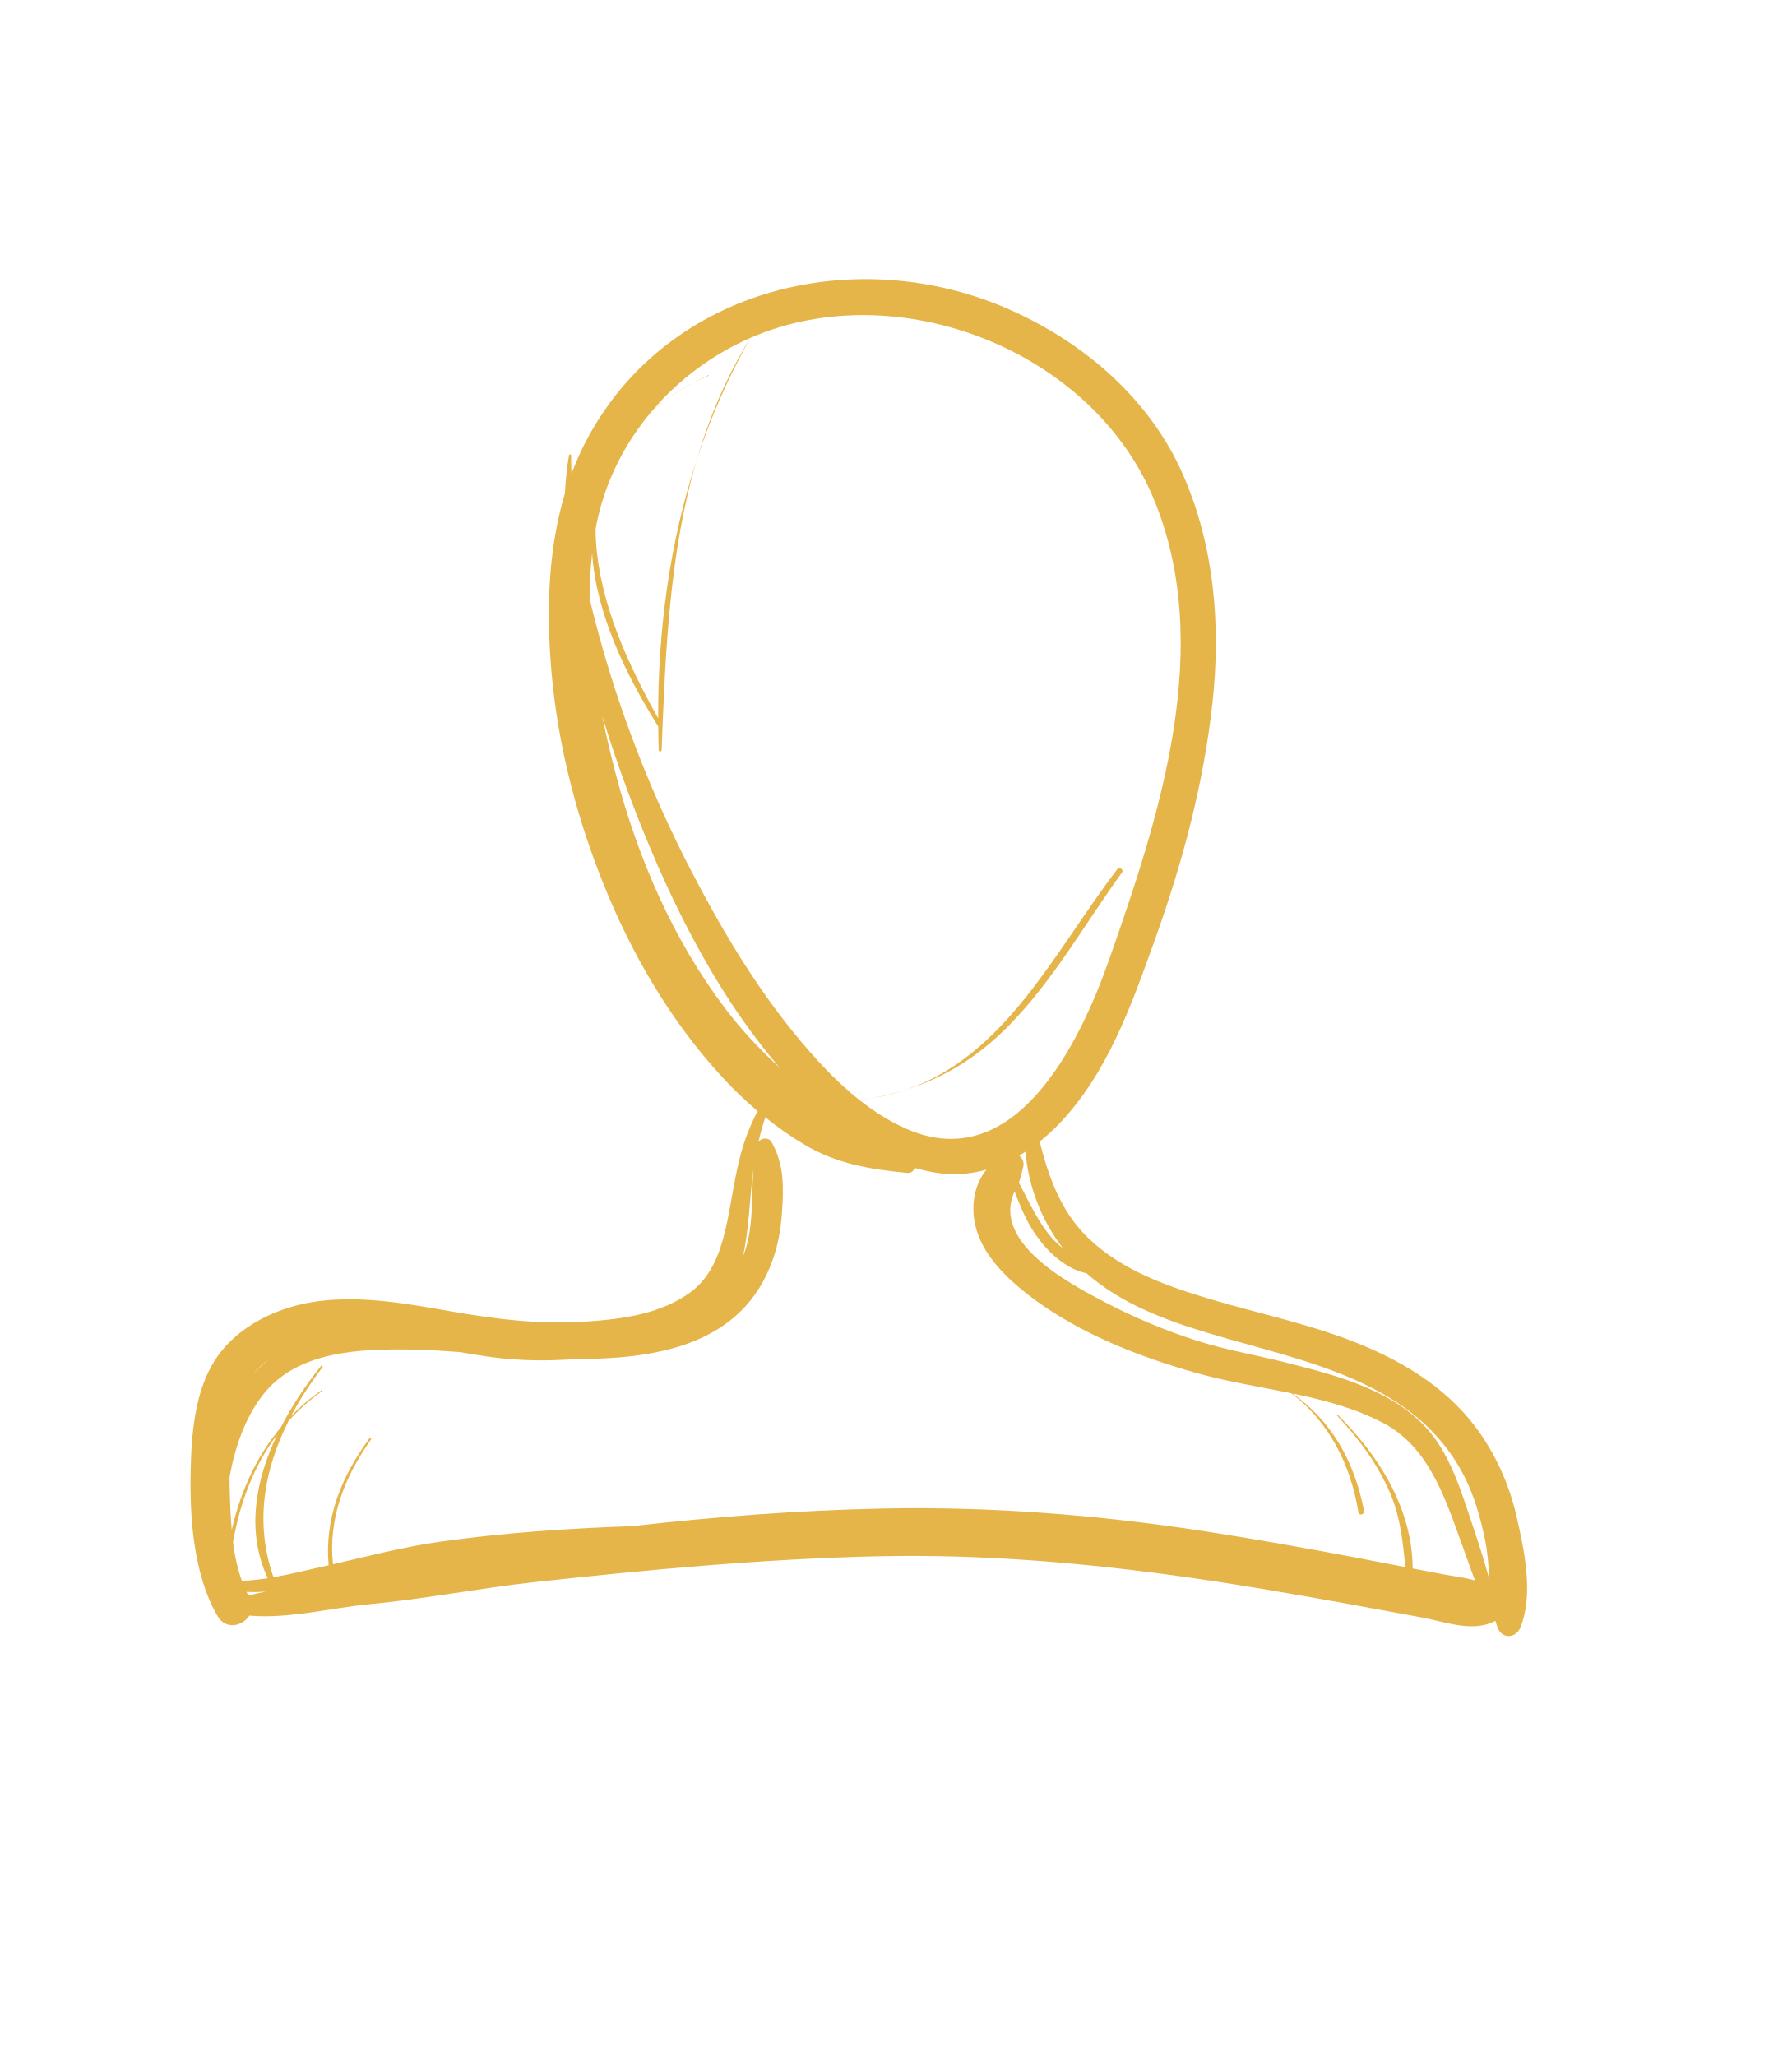
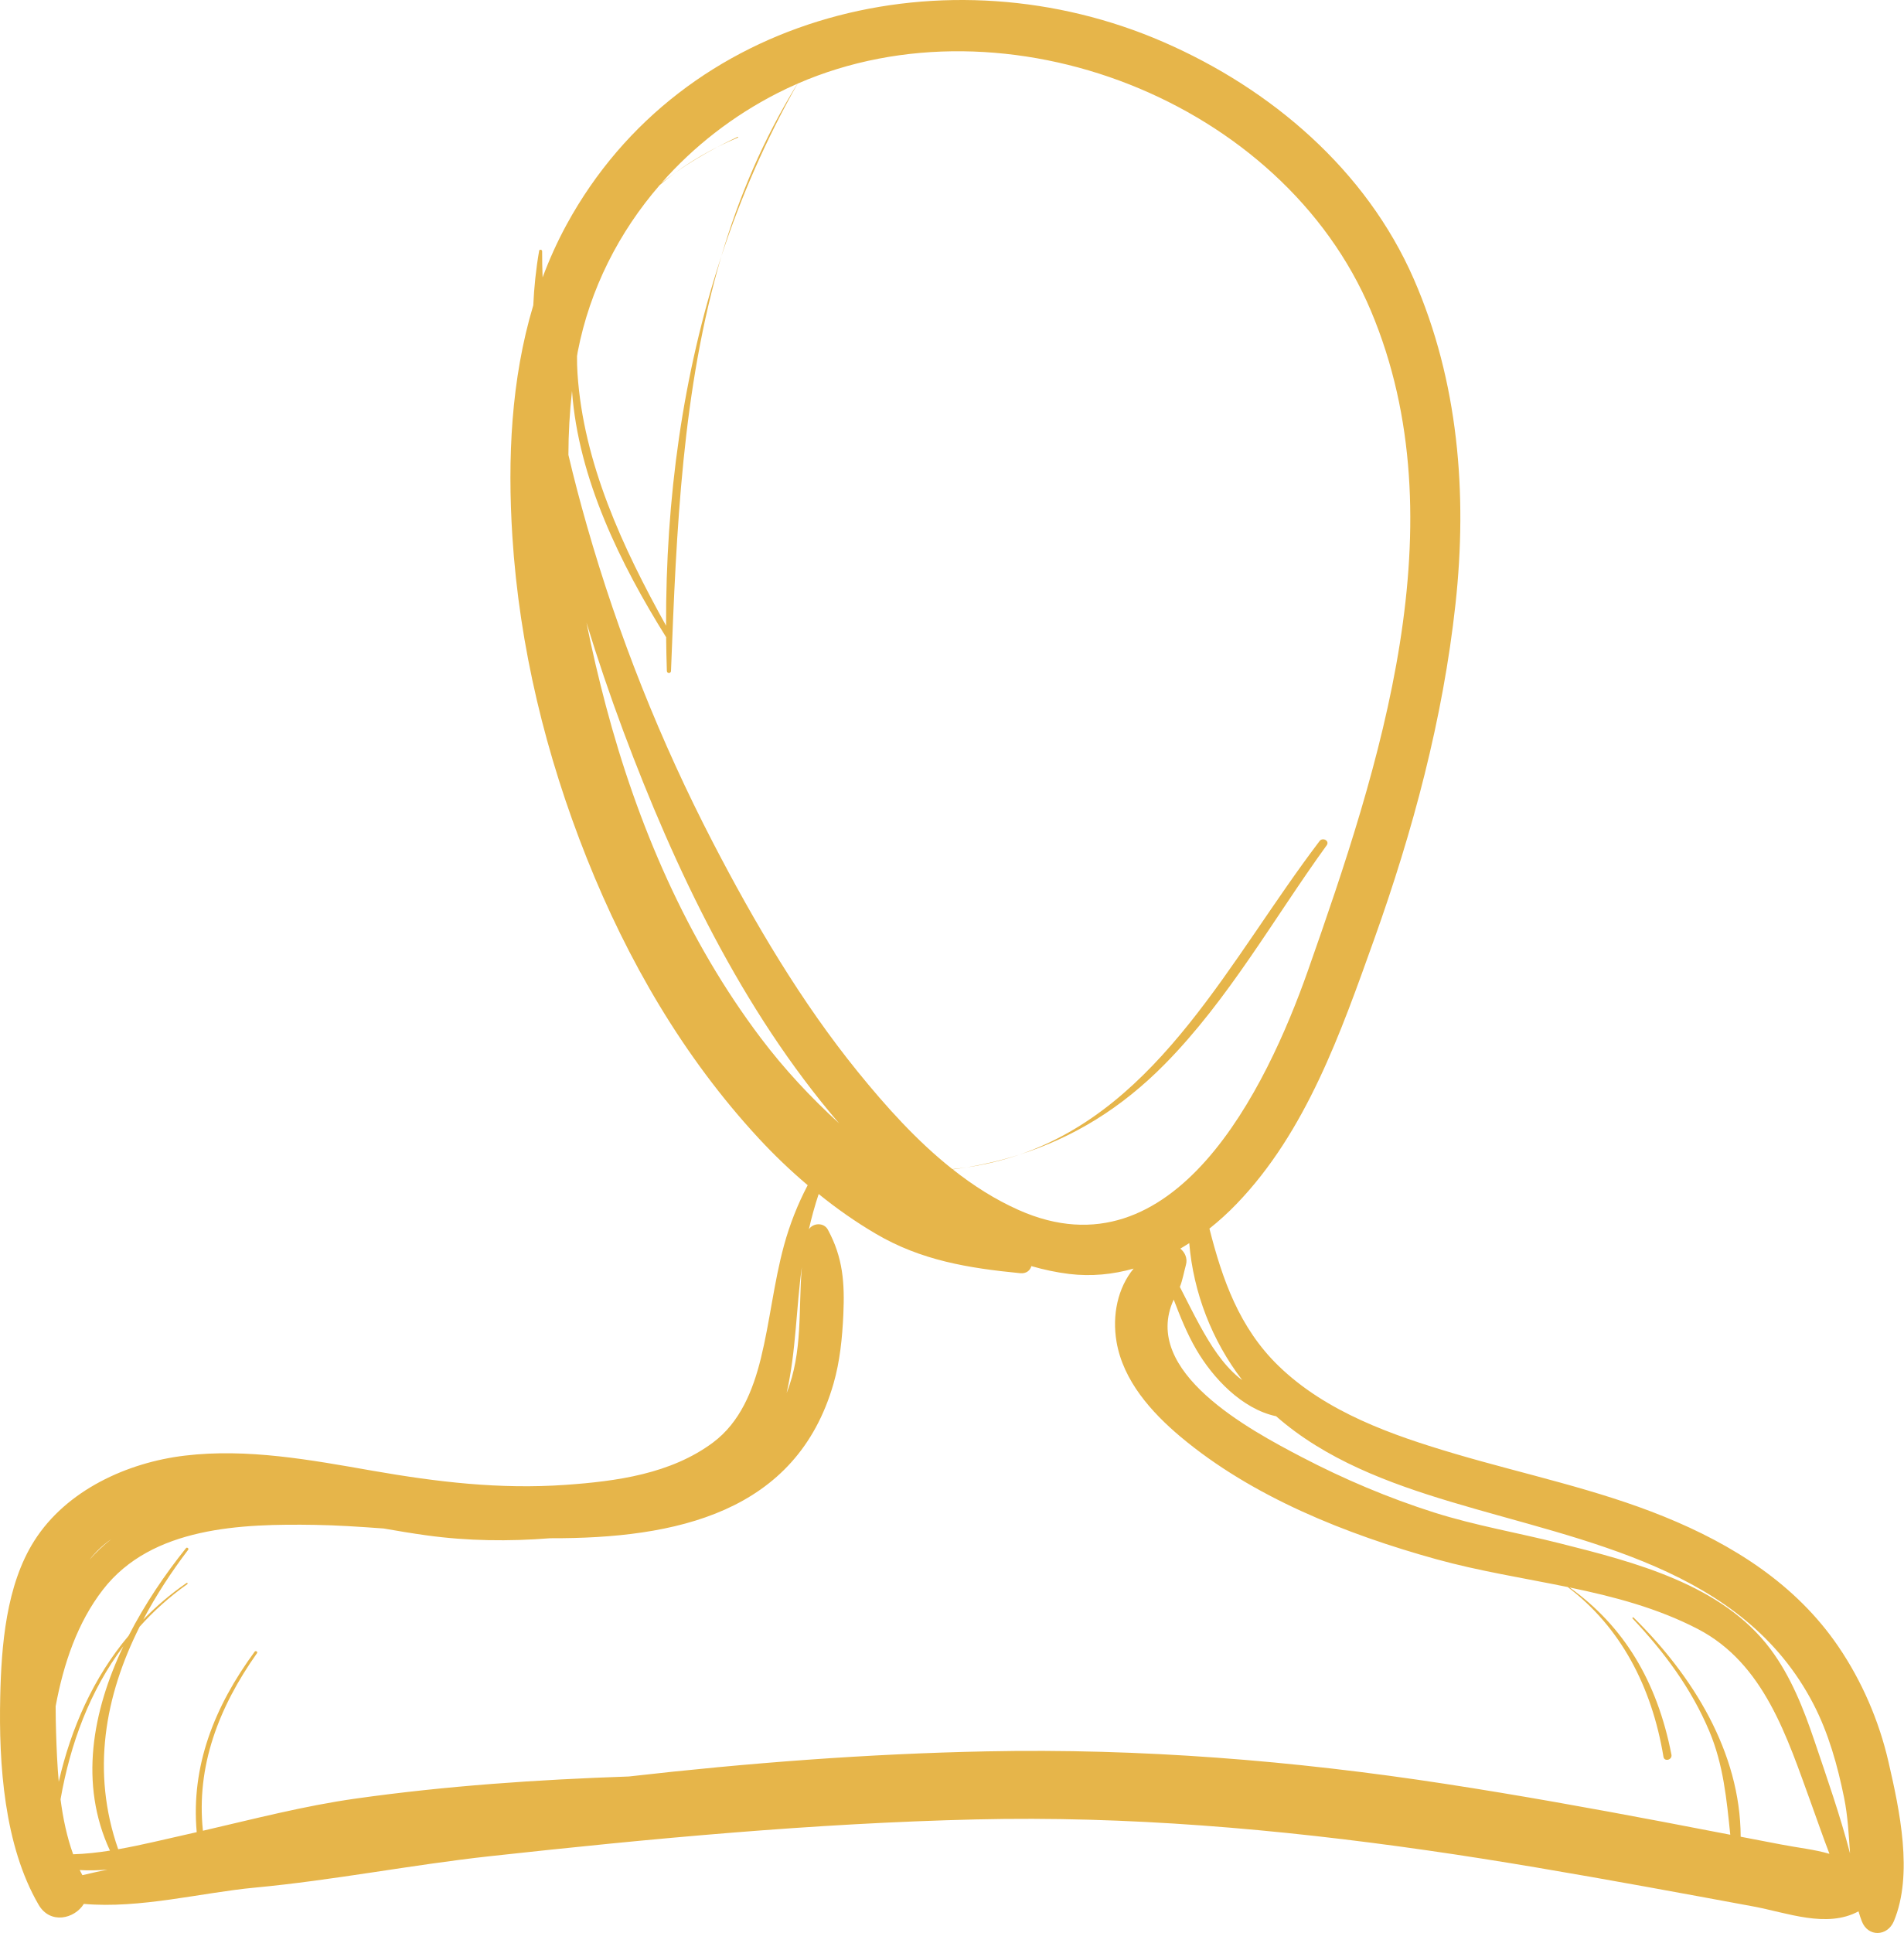
- <svg xmlns="http://www.w3.org/2000/svg" version="1.1" id="Camada_1" x="0px" y="0px" width="112.963px" height="129.629px" viewBox="0 0 112.963 129.629" enable-background="new 0 0 112.963 129.629" xml:space="preserve">
-   <g>
-     <path fill="#E6B54A" d="M95.609,95.569c-0.416-1.807-1.172-3.563-2.217-5.096c-1.877-2.758-4.676-4.517-7.715-5.751   c-2.986-1.213-6.164-1.869-9.246-2.778c-2.783-0.821-5.711-1.841-7.83-3.901c-1.729-1.68-2.479-3.818-3.051-6.068   c0.425-0.338,0.827-0.703,1.201-1.092c3.084-3.196,4.617-7.592,6.083-11.687c1.724-4.814,3.055-9.78,3.61-14.872   c0.532-4.872,0.129-9.856-1.848-14.378c-2.108-4.828-6.311-8.411-11.074-10.484c-9.512-4.144-21.291-1.347-26.428,8.076   c-0.414,0.76-0.765,1.541-1.063,2.338c-0.014-0.388-0.023-0.775-0.021-1.16c0-0.074-0.119-0.094-0.132-0.018   c-0.141,0.807-0.223,1.612-0.26,2.413c-0.986,3.283-1.143,6.793-0.926,10.219c0.31,4.896,1.481,9.698,3.294,14.249   c1.806,4.532,4.283,8.803,7.606,12.394c0.681,0.737,1.409,1.433,2.174,2.081c-0.443,0.843-0.795,1.735-1.049,2.665   c-0.449,1.646-0.619,3.352-1.026,5.008c-0.349,1.41-0.916,2.822-2.118,3.717c-1.864,1.389-4.274,1.715-6.529,1.873   c-2.913,0.205-5.684-0.127-8.55-0.627c-2.728-0.477-5.521-0.998-8.296-0.668c-2.551,0.303-5.248,1.53-6.669,3.77   c-1.25,1.971-1.458,4.642-1.508,6.906c-0.067,2.967,0.169,6.574,1.699,9.202c0.512,0.882,1.593,0.627,2.002-0.037   c2.481,0.221,5.219-0.5,7.565-0.72c3.472-0.324,6.93-1.009,10.402-1.39c7.14-0.782,14.337-1.459,21.521-1.629   c6.685-0.159,13.359,0.419,19.973,1.368c3.236,0.464,6.46,1.027,9.678,1.608c1.59,0.287,3.176,0.582,4.763,0.875   c1.503,0.278,3.249,0.979,4.66,0.217c0.043,0.146,0.089,0.291,0.144,0.434c0.271,0.717,1.139,0.682,1.422,0   C96.715,100.55,96.104,97.714,95.609,95.569z M92.289,93.019c0.67,1.292,1.068,2.725,1.357,4.145   c0.163,0.805,0.207,1.636,0.263,2.463c-0.44-1.684-1.026-3.355-1.578-4.986c-0.479-1.416-1.039-2.84-1.938-4.046   c-2.143-2.874-6.039-3.861-9.333-4.691c-1.859-0.469-3.743-0.786-5.572-1.367c-2.019-0.643-3.977-1.471-5.854-2.451   c-2.294-1.198-7.133-3.779-5.665-6.969c0.289,0.755,0.59,1.508,1.001,2.213c0.739,1.266,2.024,2.63,3.532,2.949   c2.195,1.926,4.977,2.959,7.74,3.789C82.174,85.852,89.153,86.975,92.289,93.019z M67.003,78.68   c-0.05-0.038-0.101-0.072-0.15-0.113c-0.735-0.611-1.255-1.449-1.712-2.276c-0.313-0.567-0.6-1.155-0.899-1.734   c0.124-0.317,0.177-0.644,0.271-0.988c0.075-0.271-0.046-0.546-0.251-0.708c0.134-0.078,0.264-0.16,0.395-0.244   C64.84,74.81,65.664,76.936,67.003,78.68z M37.333,34.901c0.278,3.886,2.157,7.685,4.167,10.9c0.005,0.497,0.015,0.994,0.032,1.492   c0.004,0.118,0.18,0.118,0.183,0c0.24-6.241,0.493-12.484,2.229-18.353c-1.722,5.235-2.464,10.761-2.447,16.35   c-1.914-3.443-3.659-7.187-3.921-11.158c-0.018-0.26-0.023-0.517-0.021-0.771c0.011-0.064,0.019-0.13,0.031-0.194   c0.539-2.779,1.826-5.299,3.633-7.382c0.238-0.202,0.481-0.398,0.736-0.583c-0.227,0.159-0.446,0.324-0.66,0.493   c1.426-1.621,3.168-2.973,5.123-3.97c0.294-0.15,0.593-0.291,0.894-0.422c-1.51,2.448-2.59,5.004-3.368,7.637   c0.865-2.631,1.983-5.186,3.374-7.64c9.234-4.02,21.469,0.756,25.384,10.062c3.943,9.373,0.388,20.167-2.791,29.194   c-1.837,5.213-5.925,13.661-12.803,10.597c-1.048-0.466-2.016-1.085-2.919-1.798c0.208-0.029,0.418-0.058,0.623-0.093   c-0.211,0.031-0.424,0.058-0.641,0.08c-1.574-1.245-2.947-2.779-4.186-4.307c-2.509-3.094-4.577-6.606-6.407-10.134   c-2.322-4.475-4.203-9.193-5.587-14.041c-0.292-1.023-0.569-2.07-0.818-3.13C37.175,36.781,37.229,35.836,37.333,34.901z    M45.695,63.546c-3.286-4.349-5.475-9.464-6.863-14.71c-0.316-1.197-0.608-2.429-0.859-3.681c0.493,1.612,1.038,3.21,1.625,4.787   c2.28,6.101,5.252,12.357,9.558,17.373C47.898,66.167,46.736,64.923,45.695,63.546z M50.779,72.202   c2.004,1.181,4.094,1.521,6.386,1.746c0.282,0.028,0.445-0.118,0.504-0.313c0.542,0.157,1.099,0.277,1.671,0.347   c0.982,0.12,1.941,0.021,2.854-0.237c-0.703,0.854-0.958,2.06-0.755,3.245c0.294,1.715,1.534,3.105,2.822,4.189   c3.187,2.677,7.36,4.328,11.333,5.429c1.892,0.524,3.869,0.832,5.818,1.232c2.328,1.762,3.721,4.391,4.238,7.514   c0.038,0.231,0.398,0.137,0.353-0.096c-0.64-3.279-2.126-5.696-4.507-7.4c1.961,0.406,3.891,0.913,5.674,1.838   c2.945,1.531,3.953,4.798,5.017,7.719c0.271,0.744,0.526,1.495,0.811,2.232c-0.667-0.196-1.401-0.27-2.154-0.416   c-0.593-0.113-1.185-0.227-1.776-0.341c-0.014-3.748-2.126-7.132-4.742-9.702c-0.028-0.027-0.07,0.015-0.044,0.043   c1.405,1.49,2.6,3.094,3.397,4.988c0.624,1.479,0.768,3.022,0.928,4.583c-0.985-0.19-1.97-0.38-2.954-0.567   c-3.21-0.608-6.429-1.188-9.659-1.684c-6.729-1.036-13.508-1.578-20.316-1.439c-5.274,0.106-10.572,0.514-15.831,1.112   c-4.046,0.138-8.085,0.413-12.098,0.979c-2.281,0.322-4.512,0.904-6.755,1.422c-0.301-2.858,0.696-5.457,2.395-7.861   c0.045-0.064-0.06-0.123-0.106-0.062c-1.784,2.429-2.826,5.063-2.564,7.986c-0.165,0.037-0.329,0.075-0.494,0.112   c-0.917,0.203-1.942,0.461-2.982,0.643c-1.199-3.432-0.591-6.788,0.95-9.85c0.615-0.685,1.313-1.318,2.111-1.883   c0.032-0.023,0.001-0.074-0.031-0.053c-0.714,0.49-1.347,1.036-1.92,1.622c0.564-1.07,1.24-2.104,1.989-3.09   c0.042-0.055-0.053-0.127-0.096-0.072c-0.928,1.154-1.821,2.471-2.54,3.875c-1.563,1.858-2.547,4.082-3.095,6.466   c-0.065-0.736-0.095-1.467-0.117-2.156c-0.012-0.385-0.02-0.781-0.02-1.185c0.352-1.901,0.97-3.708,2.092-5.159   c2.166-2.804,6.164-2.921,9.394-2.87c0.927,0.014,1.952,0.08,3.037,0.16c0.63,0.111,1.262,0.216,1.892,0.303   c1.824,0.252,3.653,0.273,5.476,0.128c5.565,0.021,10.903-1.126,12.547-6.851c0.283-0.984,0.385-2.027,0.432-3.046   c0.063-1.406-0.015-2.523-0.685-3.76c-0.179-0.329-0.657-0.302-0.841-0.015c0.12-0.529,0.264-1.049,0.434-1.563   C49.049,71.09,49.893,71.682,50.779,72.202z M14.691,97.235c0.433-2.469,1.299-4.805,2.781-6.777   c-1.374,2.884-1.963,6.1-0.593,9.047c-0.547,0.086-1.094,0.146-1.63,0.162C14.971,98.898,14.8,98.07,14.691,97.235z M46.834,79.248   c0.417-1.814,0.423-3.795,0.673-5.568C47.348,75.541,47.56,77.43,46.834,79.248z M16.932,85.723   c-0.354,0.277-0.674,0.582-0.962,0.911C16.244,86.281,16.568,85.979,16.932,85.723z M15.658,100.592   c-0.039-0.075-0.08-0.149-0.118-0.227c0.404,0.026,0.819,0.015,1.233-0.021C16.399,100.422,16.028,100.503,15.658,100.592z" />
-     <path fill="#E6B54A" d="M41.956,25.204c0.569-0.397,1.178-0.763,1.819-1.102C43.132,24.425,42.523,24.793,41.956,25.204z" />
-     <path fill="#E6B54A" d="M44.665,23.655c-0.304,0.143-0.599,0.293-0.89,0.447c0.294-0.147,0.595-0.287,0.903-0.416   C44.7,23.676,44.687,23.644,44.665,23.655z" />
-     <path fill="#E6B54A" d="M70.742,55.008c0.14-0.193-0.176-0.369-0.316-0.185c-3.949,5.192-7.028,11.742-13.3,13.883   c2.416-0.767,4.527-2.064,6.444-4.006C66.396,61.839,68.398,58.246,70.742,55.008z" />
-     <path fill="#E6B54A" d="M54.813,69.264c0.818-0.121,1.587-0.311,2.313-0.558C56.385,68.941,55.613,69.125,54.813,69.264z" />
+ <svg xmlns="http://www.w3.org/2000/svg" version="1.1" id="Camada_1" x="0px" y="0px" width="84.274" height="85.553" viewBox="0 0 84.274 85.553" enable-background="new 0 0 112.963 129.629" xml:space="preserve">
+   <defs id="defs17" />
+   <g id="g12" transform="translate(-12.01096,-17.59796)">
+     <path d="m 95.609,95.569 c -0.416,-1.807 -1.172,-3.563 -2.217,-5.096 -1.877,-2.758 -4.676,-4.517 -7.715,-5.751 -2.986,-1.213 -6.164,-1.869 -9.246,-2.778 -2.783,-0.821 -5.711,-1.841 -7.83,-3.901 -1.729,-1.68 -2.479,-3.818 -3.051,-6.068 0.425,-0.338 0.827,-0.703 1.201,-1.092 3.084,-3.196 4.617,-7.592 6.083,-11.687 1.724,-4.814 3.055,-9.78 3.61,-14.872 0.532,-4.872 0.129,-9.856 -1.848,-14.378 -2.108,-4.828 -6.311,-8.411 -11.074,-10.484 -9.512,-4.144 -21.291,-1.347 -26.428,8.076 -0.414,0.76 -0.765,1.541 -1.063,2.338 -0.014,-0.388 -0.023,-0.775 -0.021,-1.16 0,-0.074 -0.119,-0.094 -0.132,-0.018 -0.141,0.807 -0.223,1.612 -0.26,2.413 -0.986,3.283 -1.143,6.793 -0.926,10.219 0.31,4.896 1.481,9.698 3.294,14.249 1.806,4.532 4.283,8.803 7.606,12.394 0.681,0.737 1.409,1.433 2.174,2.081 -0.443,0.843 -0.795,1.735 -1.049,2.665 -0.449,1.646 -0.619,3.352 -1.026,5.008 -0.349,1.41 -0.916,2.822 -2.118,3.717 -1.864,1.389 -4.274,1.715 -6.529,1.873 -2.913,0.205 -5.684,-0.127 -8.55,-0.627 -2.728,-0.477 -5.521,-0.998 -8.296,-0.668 -2.551,0.303 -5.248,1.53 -6.669,3.77 -1.25,1.971 -1.458,4.642 -1.508,6.906 -0.067,2.967 0.169,6.574 1.699,9.202 0.512,0.882 1.593,0.627 2.002,-0.037 2.481,0.221 5.219,-0.5 7.565,-0.72 3.472,-0.324 6.93,-1.009 10.402,-1.39 7.14,-0.782 14.337,-1.459 21.521,-1.629 6.685,-0.159 13.359,0.419 19.973,1.368 3.236,0.464 6.46,1.027 9.678,1.608 1.59,0.287 3.176,0.582 4.763,0.875 1.503,0.278 3.249,0.979 4.66,0.217 0.043,0.146 0.089,0.291 0.144,0.434 0.271,0.717 1.139,0.682 1.422,0 0.865,-2.076 0.254,-4.912 -0.241,-7.057 z m -3.32,-2.55 c 0.67,1.292 1.068,2.725 1.357,4.145 0.163,0.805 0.207,1.636 0.263,2.463 -0.44,-1.684 -1.026,-3.355 -1.578,-4.986 -0.479,-1.416 -1.039,-2.84 -1.938,-4.046 -2.143,-2.874 -6.039,-3.861 -9.333,-4.691 -1.859,-0.469 -3.743,-0.786 -5.572,-1.367 -2.019,-0.643 -3.977,-1.471 -5.854,-2.451 -2.294,-1.198 -7.133,-3.779 -5.665,-6.969 0.289,0.755 0.59,1.508 1.001,2.213 0.739,1.266 2.024,2.63 3.532,2.949 2.195,1.926 4.977,2.959 7.74,3.789 5.932,1.784 12.911,2.907 16.047,8.951 z M 67.003,78.68 c -0.05,-0.038 -0.101,-0.072 -0.15,-0.113 -0.735,-0.611 -1.255,-1.449 -1.712,-2.276 -0.313,-0.567 -0.6,-1.155 -0.899,-1.734 0.124,-0.317 0.177,-0.644 0.271,-0.988 0.075,-0.271 -0.046,-0.546 -0.251,-0.708 0.134,-0.078 0.264,-0.16 0.395,-0.244 0.183,2.193 1.007,4.319 2.346,6.063 z M 37.333,34.901 c 0.278,3.886 2.157,7.685 4.167,10.9 0.005,0.497 0.015,0.994 0.032,1.492 0.004,0.118 0.18,0.118 0.183,0 0.24,-6.241 0.493,-12.484 2.229,-18.353 -1.722,5.235 -2.464,10.761 -2.447,16.35 -1.914,-3.443 -3.659,-7.187 -3.921,-11.158 -0.018,-0.26 -0.023,-0.517 -0.021,-0.771 0.011,-0.064 0.019,-0.13 0.031,-0.194 0.539,-2.779 1.826,-5.299 3.633,-7.382 0.238,-0.202 0.481,-0.398 0.736,-0.583 -0.227,0.159 -0.446,0.324 -0.66,0.493 1.426,-1.621 3.168,-2.973 5.123,-3.97 0.294,-0.15 0.593,-0.291 0.894,-0.422 -1.51,2.448 -2.59,5.004 -3.368,7.637 0.865,-2.631 1.983,-5.186 3.374,-7.64 9.234,-4.02 21.469,0.756 25.384,10.062 3.943,9.373 0.388,20.167 -2.791,29.194 -1.837,5.213 -5.925,13.661 -12.803,10.597 -1.048,-0.466 -2.016,-1.085 -2.919,-1.798 0.208,-0.029 0.418,-0.058 0.623,-0.093 -0.211,0.031 -0.424,0.058 -0.641,0.08 -1.574,-1.245 -2.947,-2.779 -4.186,-4.307 -2.509,-3.094 -4.577,-6.606 -6.407,-10.134 -2.322,-4.475 -4.203,-9.193 -5.587,-14.041 -0.292,-1.023 -0.569,-2.07 -0.818,-3.13 0.002,-0.949 0.056,-1.894 0.16,-2.829 z m 8.362,28.645 c -3.286,-4.349 -5.475,-9.464 -6.863,-14.71 -0.316,-1.197 -0.608,-2.429 -0.859,-3.681 0.493,1.612 1.038,3.21 1.625,4.787 2.28,6.101 5.252,12.357 9.558,17.373 -1.258,-1.148 -2.42,-2.392 -3.461,-3.769 z m 5.084,8.656 c 2.004,1.181 4.094,1.521 6.386,1.746 0.282,0.028 0.445,-0.118 0.504,-0.313 0.542,0.157 1.099,0.277 1.671,0.347 0.982,0.12 1.941,0.021 2.854,-0.237 -0.703,0.854 -0.958,2.06 -0.755,3.245 0.294,1.715 1.534,3.105 2.822,4.189 3.187,2.677 7.36,4.328 11.333,5.429 1.892,0.524 3.869,0.832 5.818,1.232 2.328,1.762 3.721,4.391 4.238,7.514 0.038,0.231 0.398,0.137 0.353,-0.096 -0.64,-3.279 -2.126,-5.696 -4.507,-7.4 1.961,0.406 3.891,0.913 5.674,1.838 2.945,1.531 3.953,4.798 5.017,7.719 0.271,0.744 0.526,1.495 0.811,2.232 -0.667,-0.196 -1.401,-0.27 -2.154,-0.416 -0.593,-0.113 -1.185,-0.227 -1.776,-0.341 -0.014,-3.748 -2.126,-7.132 -4.742,-9.702 -0.028,-0.027 -0.07,0.015 -0.044,0.043 1.405,1.49 2.6,3.094 3.397,4.988 0.624,1.479 0.768,3.022 0.928,4.583 -0.985,-0.19 -1.97,-0.38 -2.954,-0.567 -3.21,-0.608 -6.429,-1.188 -9.659,-1.684 -6.729,-1.036 -13.508,-1.578 -20.316,-1.439 -5.274,0.106 -10.572,0.514 -15.831,1.112 -4.046,0.138 -8.085,0.413 -12.098,0.979 -2.281,0.322 -4.512,0.904 -6.755,1.422 -0.301,-2.858 0.696,-5.457 2.395,-7.861 0.045,-0.064 -0.06,-0.123 -0.106,-0.062 -1.784,2.429 -2.826,5.063 -2.564,7.986 -0.165,0.037 -0.329,0.075 -0.494,0.112 -0.917,0.203 -1.942,0.461 -2.982,0.643 -1.199,-3.432 -0.591,-6.788 0.95,-9.85 0.615,-0.685 1.313,-1.318 2.111,-1.883 0.032,-0.023 0.001,-0.074 -0.031,-0.053 -0.714,0.49 -1.347,1.036 -1.92,1.622 0.564,-1.07 1.24,-2.104 1.989,-3.09 0.042,-0.055 -0.053,-0.127 -0.096,-0.072 -0.928,1.154 -1.821,2.471 -2.54,3.875 -1.563,1.858 -2.547,4.082 -3.095,6.466 -0.065,-0.736 -0.095,-1.467 -0.117,-2.156 -0.012,-0.385 -0.02,-0.781 -0.02,-1.185 0.352,-1.901 0.97,-3.708 2.092,-5.159 2.166,-2.804 6.164,-2.921 9.394,-2.87 0.927,0.014 1.952,0.08 3.037,0.16 0.63,0.111 1.262,0.216 1.892,0.303 1.824,0.252 3.653,0.273 5.476,0.128 5.565,0.021 10.903,-1.126 12.547,-6.851 0.283,-0.984 0.385,-2.027 0.432,-3.046 0.063,-1.406 -0.015,-2.523 -0.685,-3.76 -0.179,-0.329 -0.657,-0.302 -0.841,-0.015 0.12,-0.529 0.264,-1.049 0.434,-1.563 0.797,0.646 1.641,1.238 2.527,1.758 z M 14.691,97.235 c 0.433,-2.469 1.299,-4.805 2.781,-6.777 -1.374,2.884 -1.963,6.1 -0.593,9.047 -0.547,0.086 -1.094,0.146 -1.63,0.162 C 14.971,98.898 14.8,98.07 14.691,97.235 Z M 46.834,79.248 c 0.417,-1.814 0.423,-3.795 0.673,-5.568 -0.159,1.861 0.053,3.75 -0.673,5.568 z m -29.902,6.475 c -0.354,0.277 -0.674,0.582 -0.962,0.911 0.274,-0.353 0.598,-0.655 0.962,-0.911 z m -1.274,14.869 c -0.039,-0.075 -0.08,-0.149 -0.118,-0.227 0.404,0.026 0.819,0.015 1.233,-0.021 -0.374,0.078 -0.745,0.159 -1.115,0.248 z" id="path2" style="fill:#e6b54a" />
+     <path d="m 41.956,25.204 c 0.569,-0.397 1.178,-0.763 1.819,-1.102 -0.643,0.323 -1.252,0.691 -1.819,1.102 z" id="path4" style="fill:#e6b54a" />
+     <path d="m 44.665,23.655 c -0.304,0.143 -0.599,0.293 -0.89,0.447 0.294,-0.147 0.595,-0.287 0.903,-0.416 0.022,-0.01 0.009,-0.042 -0.013,-0.031 z" id="path6" style="fill:#e6b54a" />
+     <path d="m 70.742,55.008 c 0.14,-0.193 -0.176,-0.369 -0.316,-0.185 -3.949,5.192 -7.028,11.742 -13.3,13.883 2.416,-0.767 4.527,-2.064 6.444,-4.006 2.826,-2.861 4.828,-6.454 7.172,-9.692 z" id="path8" style="fill:#e6b54a" />
+     <path d="m 54.813,69.264 c 0.818,-0.121 1.587,-0.311 2.313,-0.558 -0.741,0.235 -1.513,0.419 -2.313,0.558 z" id="path10" style="fill:#e6b54a" />
  </g>
</svg>
